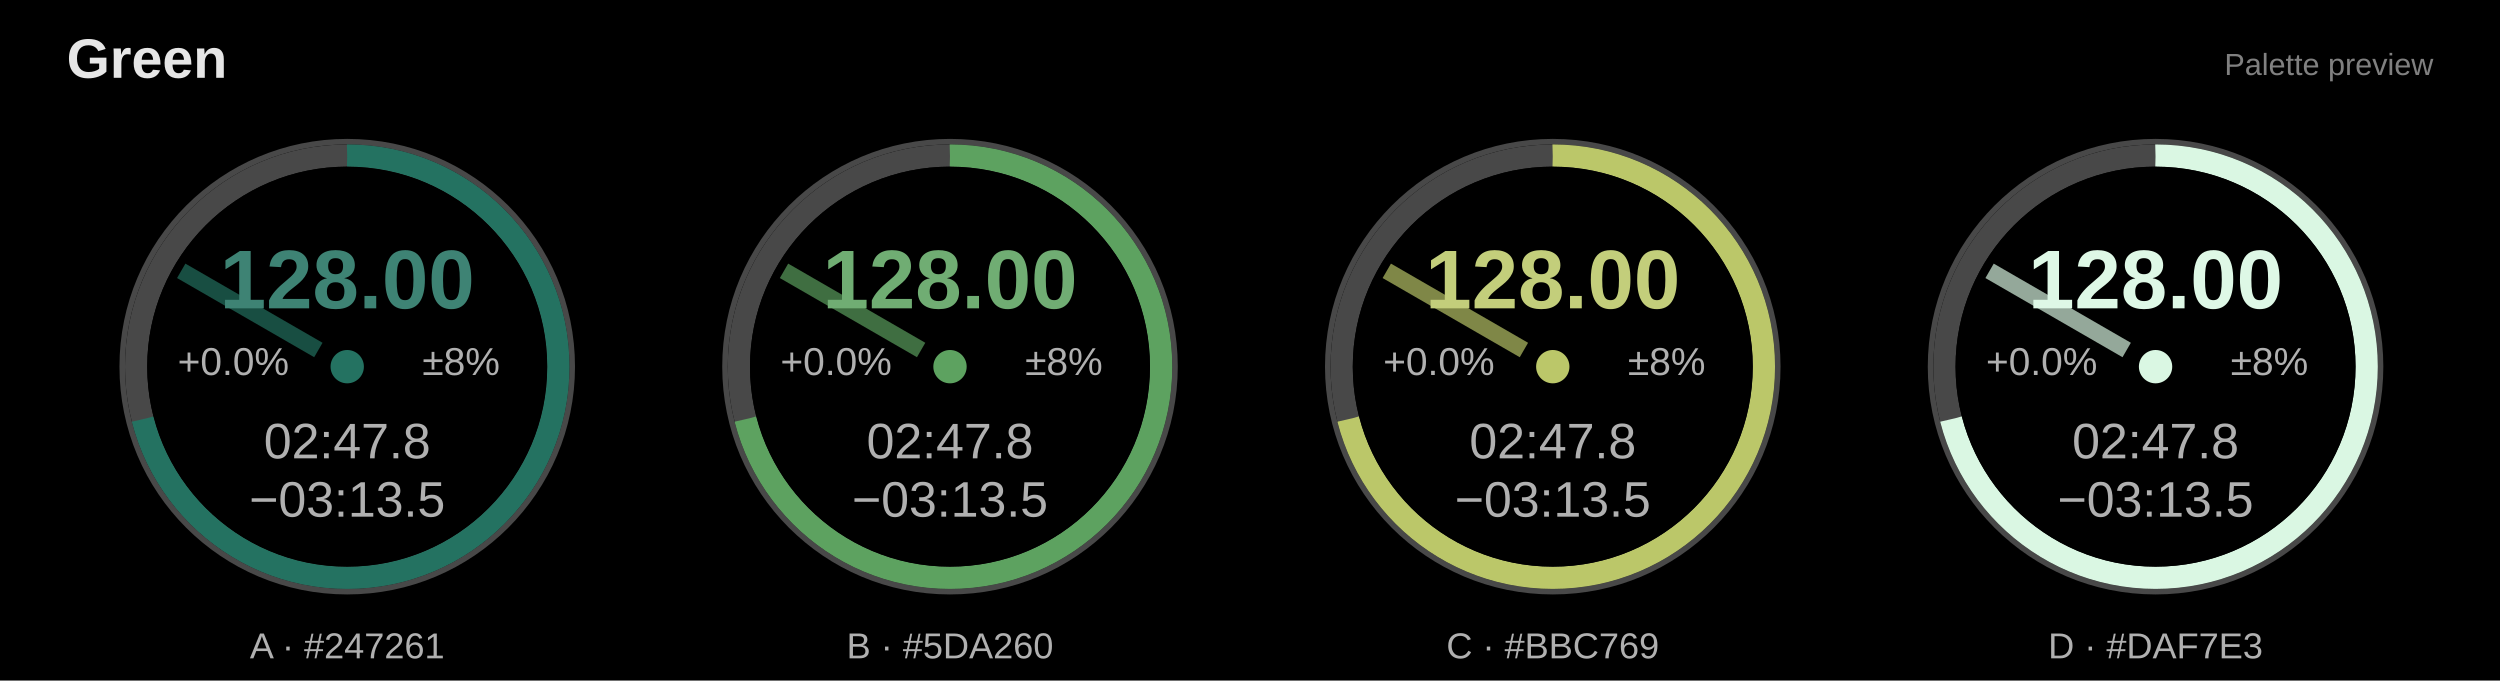
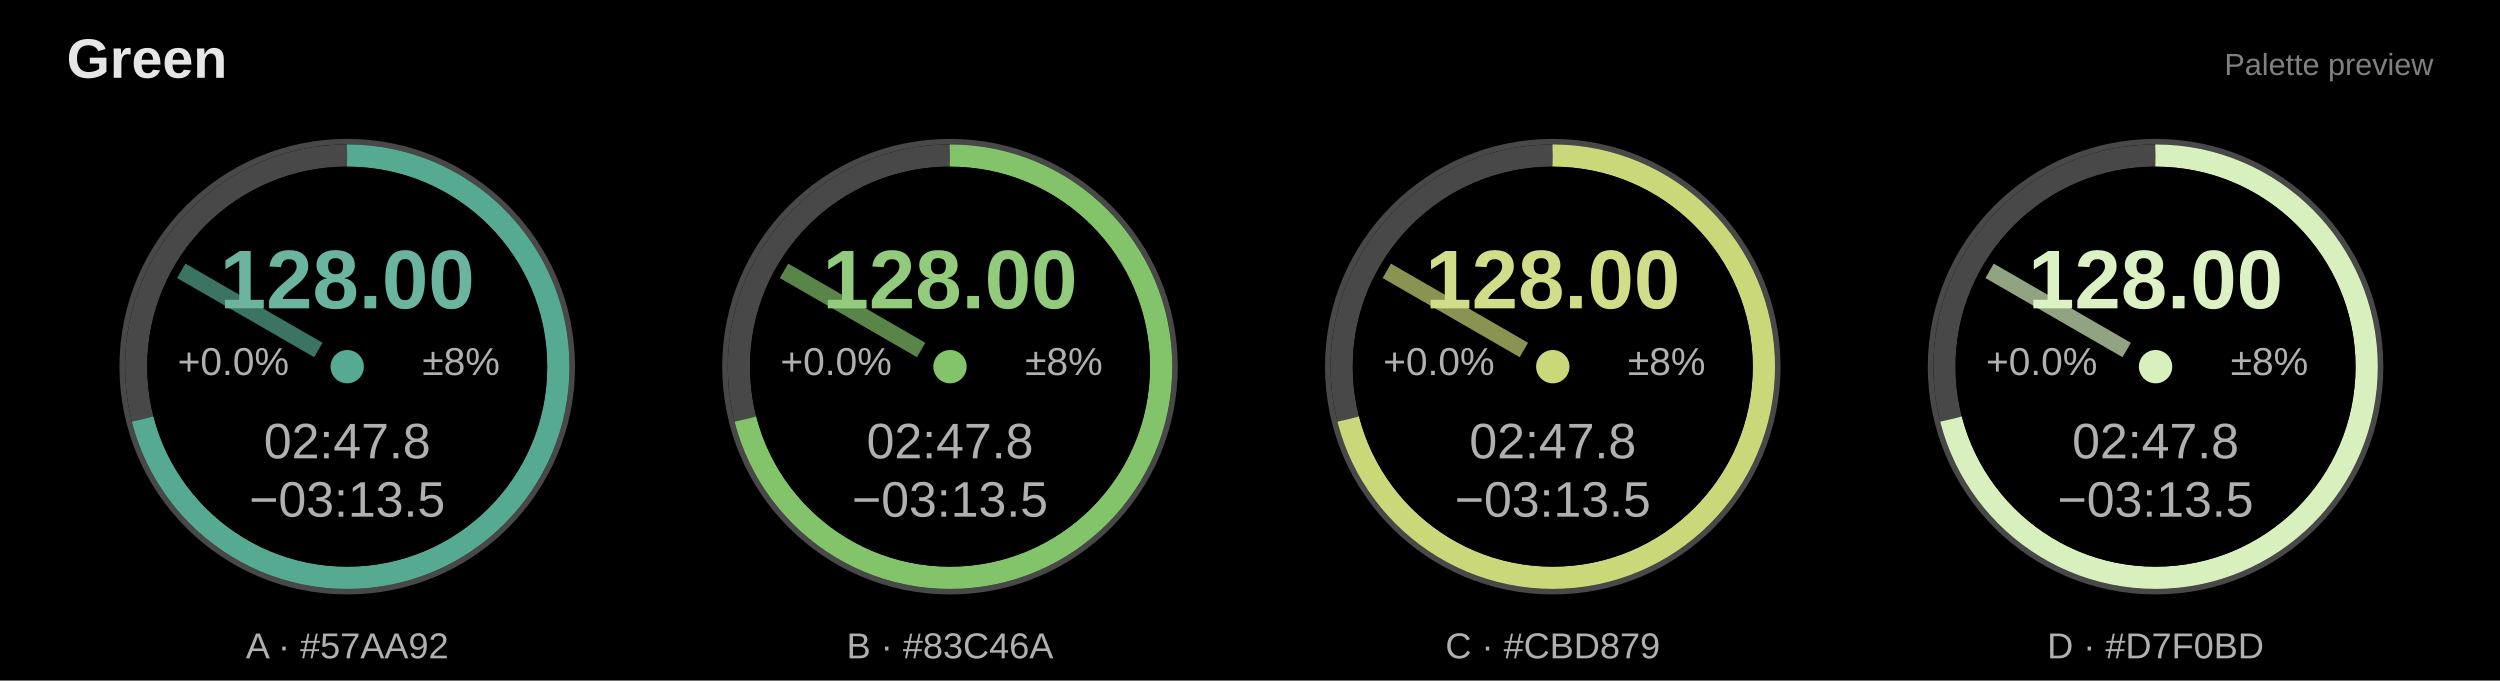
<svg xmlns="http://www.w3.org/2000/svg" width="900" height="245" viewBox="0 0 900 245" role="img" aria-labelledby="title desc">
  <style>text{font-family:Arial,Helvetica,sans-serif;font-variant-numeric:tabular-nums}</style>
  <rect width="900" height="245" fill="#000000" />
  <g transform="translate(0,0)">
    <text x="24" y="28" fill="#E6E6E6" font-size="20" text-anchor="start" font-weight="600">Green</text>
    <text x="876" y="27" fill="#808080" font-size="11" text-anchor="end" font-weight="400">Palette preview</text>
    <g transform="translate(43,50)">
      <circle cx="82" cy="82" r="81" fill="#000000" stroke="#484848" stroke-width="2" />
      <circle cx="82" cy="82" r="76" fill="none" stroke="#484848" stroke-width="8" />
-       <circle cx="82" cy="82" r="76" fill="none" stroke="#247261" stroke-width="8" stroke-dasharray="339.041 138.481" transform="rotate(-90 82 82)" />
+       <circle cx="82" cy="82" r="76" fill="none" stroke="#57AA92" stroke-width="8" stroke-dasharray="339.041 138.481" transform="rotate(-90 82 82)" />
      <circle cx="82" cy="82" r="71.5" fill="#000000" stroke="#000000" />
-       <rect x="79" y="13" width="6" height="57" fill="#184E42" transform="rotate(-60 82 82)" />
-       <circle cx="82" cy="82" r="6" fill="#247261" />
-       <text x="82" y="61" fill="#3E8374" font-size="30" text-anchor="middle" font-weight="700">128.00</text>
+       <rect x="79" y="13" width="6" height="57" fill="#3B7463" transform="rotate(-60 82 82)" />
+       <circle cx="82" cy="82" r="6" fill="#57AA92" />
+       <text x="82" y="61" fill="#6BB49F" font-size="30" text-anchor="middle" font-weight="700">128.00</text>
      <text x="41" y="85" fill="#B0B0B0" font-size="14" text-anchor="middle" font-weight="400">+0.0%</text>
      <text x="123" y="85" fill="#B0B0B0" font-size="14" text-anchor="middle" font-weight="400">±8%</text>
      <text x="82" y="115" fill="#B0B0B0" font-size="18" text-anchor="middle" font-weight="400">02:47.8</text>
      <text x="82" y="136" fill="#B0B0B0" font-size="18" text-anchor="middle" font-weight="400">−03:13.5</text>
-       <text x="82" y="187" fill="#B0B0B0" font-size="13" text-anchor="middle" font-weight="400">A  ·  #247261</text>
+       <text x="82" y="187" fill="#B0B0B0" font-size="13" text-anchor="middle" font-weight="400">A  ·  #57AA92</text>
    </g>
    <g transform="translate(260,50)">
      <circle cx="82" cy="82" r="81" fill="#000000" stroke="#484848" stroke-width="2" />
      <circle cx="82" cy="82" r="76" fill="none" stroke="#484848" stroke-width="8" />
-       <circle cx="82" cy="82" r="76" fill="none" stroke="#5DA260" stroke-width="8" stroke-dasharray="339.041 138.481" transform="rotate(-90 82 82)" />
+       <circle cx="82" cy="82" r="76" fill="none" stroke="#83C46A" stroke-width="8" stroke-dasharray="339.041 138.481" transform="rotate(-90 82 82)" />
      <circle cx="82" cy="82" r="71.5" fill="#000000" stroke="#000000" />
-       <rect x="79" y="13" width="6" height="57" fill="#3F6E41" transform="rotate(-60 82 82)" />
-       <circle cx="82" cy="82" r="6" fill="#5DA260" />
-       <text x="82" y="61" fill="#70AD73" font-size="30" text-anchor="middle" font-weight="700">128.00</text>
+       <rect x="79" y="13" width="6" height="57" fill="#598548" transform="rotate(-60 82 82)" />
+       <circle cx="82" cy="82" r="6" fill="#83C46A" />
+       <text x="82" y="61" fill="#92CB7C" font-size="30" text-anchor="middle" font-weight="700">128.00</text>
      <text x="41" y="85" fill="#B0B0B0" font-size="14" text-anchor="middle" font-weight="400">+0.0%</text>
      <text x="123" y="85" fill="#B0B0B0" font-size="14" text-anchor="middle" font-weight="400">±8%</text>
      <text x="82" y="115" fill="#B0B0B0" font-size="18" text-anchor="middle" font-weight="400">02:47.8</text>
      <text x="82" y="136" fill="#B0B0B0" font-size="18" text-anchor="middle" font-weight="400">−03:13.5</text>
-       <text x="82" y="187" fill="#B0B0B0" font-size="13" text-anchor="middle" font-weight="400">B  ·  #5DA260</text>
+       <text x="82" y="187" fill="#B0B0B0" font-size="13" text-anchor="middle" font-weight="400">B  ·  #83C46A</text>
    </g>
    <g transform="translate(477,50)">
      <circle cx="82" cy="82" r="81" fill="#000000" stroke="#484848" stroke-width="2" />
      <circle cx="82" cy="82" r="76" fill="none" stroke="#484848" stroke-width="8" />
-       <circle cx="82" cy="82" r="76" fill="none" stroke="#BBC769" stroke-width="8" stroke-dasharray="339.041 138.481" transform="rotate(-90 82 82)" />
+       <circle cx="82" cy="82" r="76" fill="none" stroke="#CBD879" stroke-width="8" stroke-dasharray="339.041 138.481" transform="rotate(-90 82 82)" />
      <circle cx="82" cy="82" r="71.5" fill="#000000" stroke="#000000" />
-       <rect x="79" y="13" width="6" height="57" fill="#7F8747" transform="rotate(-60 82 82)" />
-       <circle cx="82" cy="82" r="6" fill="#BBC769" />
-       <text x="82" y="61" fill="#C3CE7B" font-size="30" text-anchor="middle" font-weight="700">128.00</text>
+       <rect x="79" y="13" width="6" height="57" fill="#8A9352" transform="rotate(-60 82 82)" />
+       <circle cx="82" cy="82" r="6" fill="#CBD879" />
+       <text x="82" y="61" fill="#D1DD89" font-size="30" text-anchor="middle" font-weight="700">128.00</text>
      <text x="41" y="85" fill="#B0B0B0" font-size="14" text-anchor="middle" font-weight="400">+0.0%</text>
      <text x="123" y="85" fill="#B0B0B0" font-size="14" text-anchor="middle" font-weight="400">±8%</text>
      <text x="82" y="115" fill="#B0B0B0" font-size="18" text-anchor="middle" font-weight="400">02:47.8</text>
      <text x="82" y="136" fill="#B0B0B0" font-size="18" text-anchor="middle" font-weight="400">−03:13.5</text>
-       <text x="82" y="187" fill="#B0B0B0" font-size="13" text-anchor="middle" font-weight="400">C  ·  #BBC769</text>
+       <text x="82" y="187" fill="#B0B0B0" font-size="13" text-anchor="middle" font-weight="400">C  ·  #CBD879</text>
    </g>
    <g transform="translate(694,50)">
      <circle cx="82" cy="82" r="81" fill="#000000" stroke="#484848" stroke-width="2" />
      <circle cx="82" cy="82" r="76" fill="none" stroke="#484848" stroke-width="8" />
-       <circle cx="82" cy="82" r="76" fill="none" stroke="#DAF7E3" stroke-width="8" stroke-dasharray="339.041 138.481" transform="rotate(-90 82 82)" />
+       <circle cx="82" cy="82" r="76" fill="none" stroke="#D7F0BD" stroke-width="8" stroke-dasharray="339.041 138.481" transform="rotate(-90 82 82)" />
      <circle cx="82" cy="82" r="71.5" fill="#000000" stroke="#000000" />
-       <rect x="79" y="13" width="6" height="57" fill="#94A89A" transform="rotate(-60 82 82)" />
-       <circle cx="82" cy="82" r="6" fill="#DAF7E3" />
-       <text x="82" y="61" fill="#DEF8E6" font-size="30" text-anchor="middle" font-weight="700">128.00</text>
+       <rect x="79" y="13" width="6" height="57" fill="#92A381" transform="rotate(-60 82 82)" />
+       <circle cx="82" cy="82" r="6" fill="#D7F0BD" />
+       <text x="82" y="61" fill="#DCF2C5" font-size="30" text-anchor="middle" font-weight="700">128.00</text>
      <text x="41" y="85" fill="#B0B0B0" font-size="14" text-anchor="middle" font-weight="400">+0.0%</text>
      <text x="123" y="85" fill="#B0B0B0" font-size="14" text-anchor="middle" font-weight="400">±8%</text>
      <text x="82" y="115" fill="#B0B0B0" font-size="18" text-anchor="middle" font-weight="400">02:47.8</text>
      <text x="82" y="136" fill="#B0B0B0" font-size="18" text-anchor="middle" font-weight="400">−03:13.5</text>
-       <text x="82" y="187" fill="#B0B0B0" font-size="13" text-anchor="middle" font-weight="400">D  ·  #DAF7E3</text>
+       <text x="82" y="187" fill="#B0B0B0" font-size="13" text-anchor="middle" font-weight="400">D  ·  #D7F0BD</text>
    </g>
  </g>
</svg>
